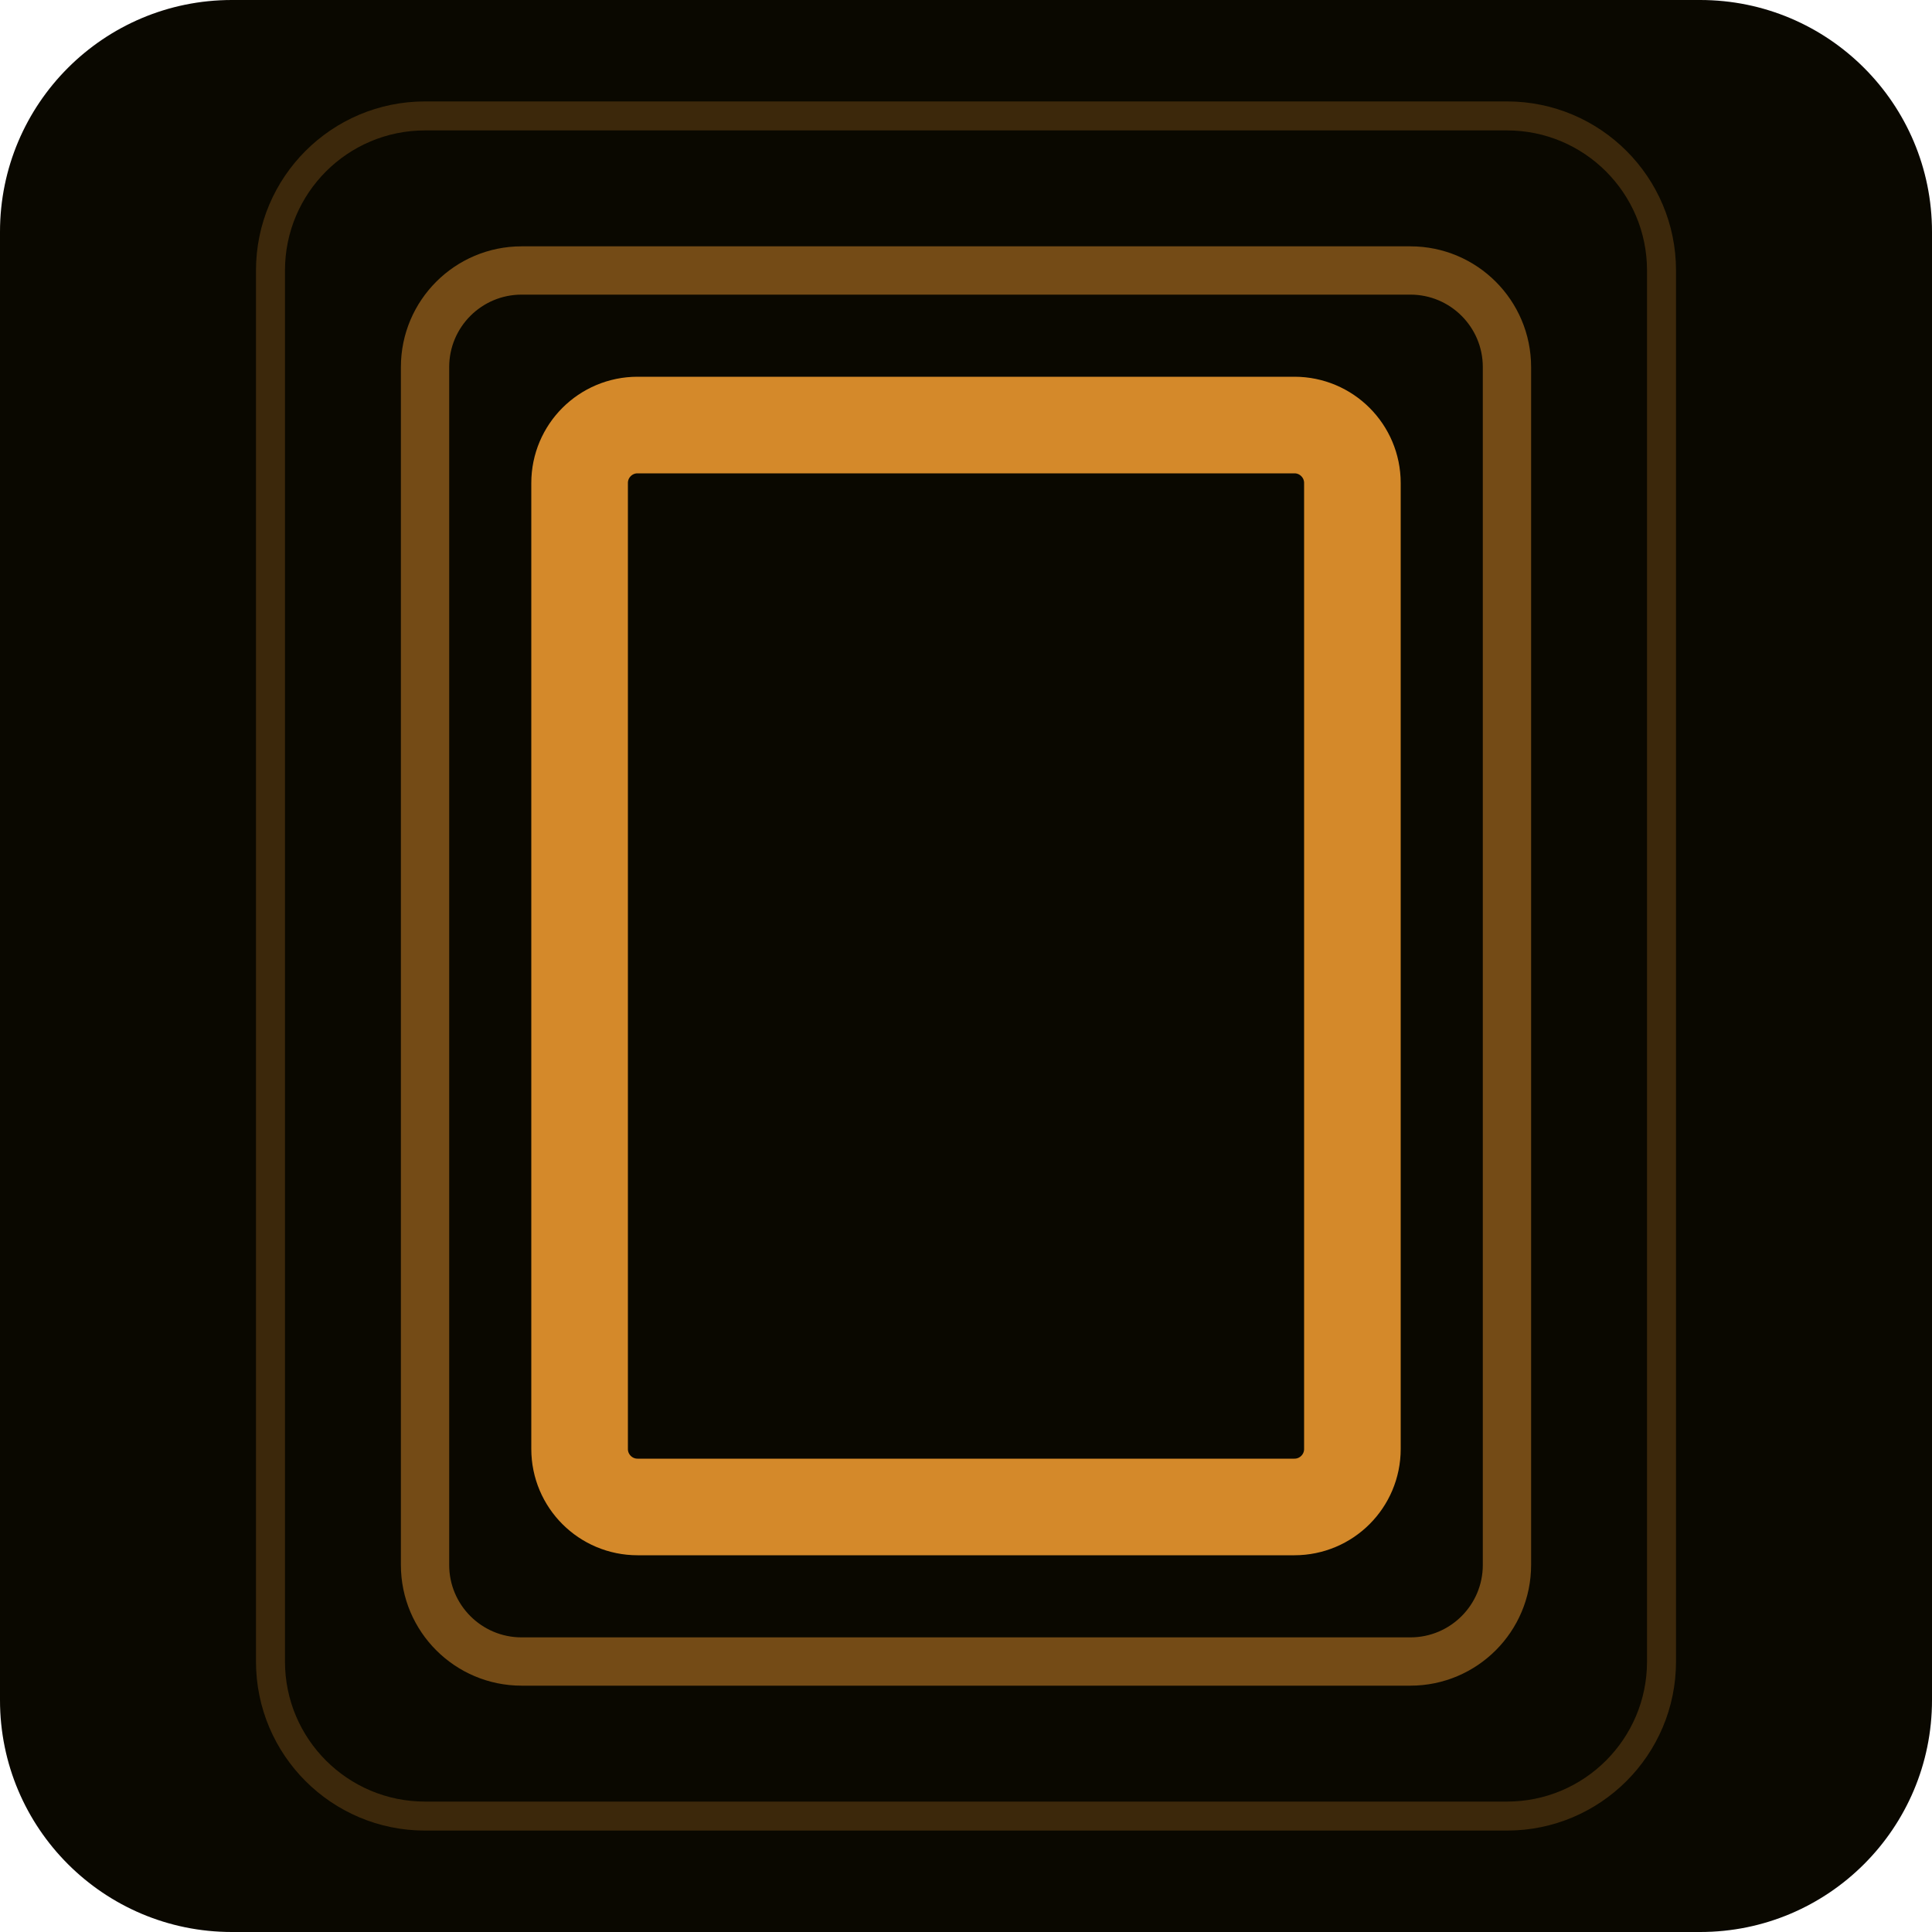
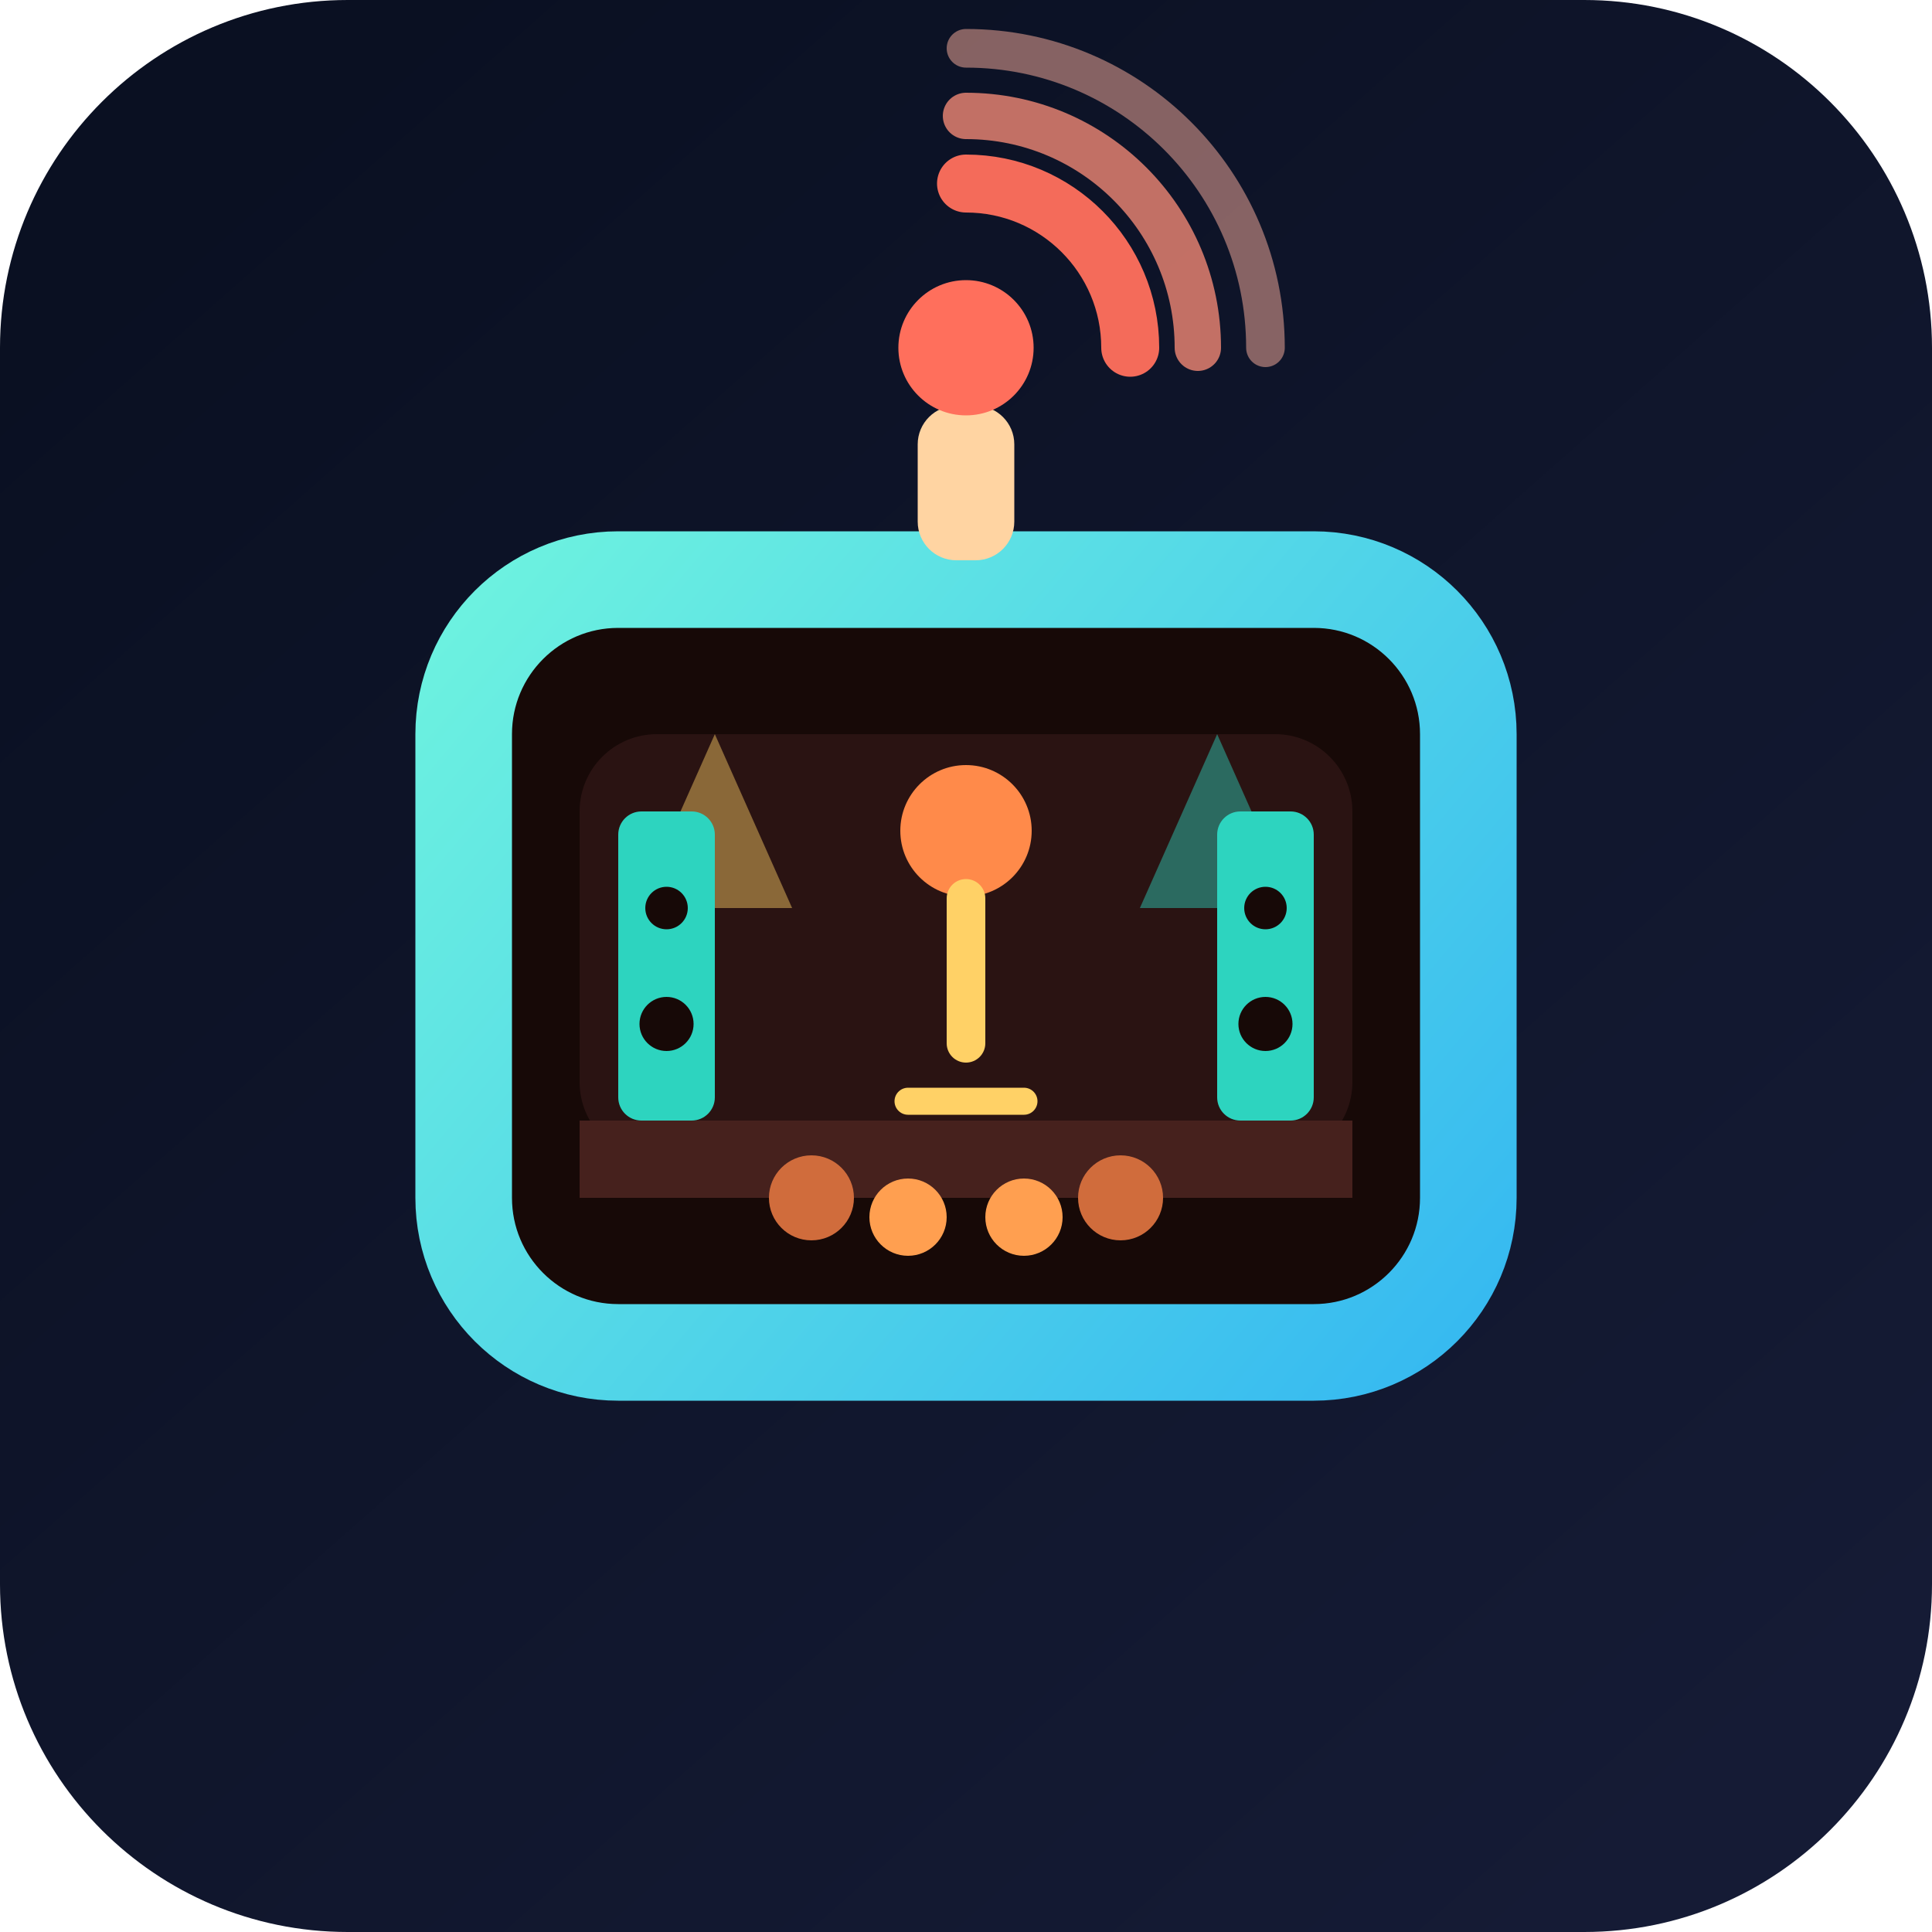
<svg xmlns="http://www.w3.org/2000/svg" viewBox="0 0 100 100">
-   <rect width="100" height="100" rx="12" fill="#0a0800" />
-   <rect x="14" y="6" width="72" height="88" rx="8" fill="none" stroke="#d4892a" stroke-width="1.5" opacity="0.25" />
-   <rect x="22" y="14" width="56" height="72" rx="5" fill="none" stroke="#d4892a" stroke-width="2.5" opacity="0.52" />
-   <rect x="30" y="22" width="40" height="56" rx="3" fill="#0a0800" stroke="#d4892a" stroke-width="5" />
+   <defs>
+     <linearGradient id="bg" x1="12" y1="8" x2="88" y2="94" gradientUnits="userSpaceOnUse">
+       <stop offset="0" stop-color="#0a1022" />
+       <stop offset="1" stop-color="#151b35" />
+     </linearGradient>
+     <linearGradient id="frame" x1="24" y1="28" x2="76" y2="72" gradientUnits="userSpaceOnUse">
+       <stop offset="0" stop-color="#6ef3df" />
+       <stop offset="1" stop-color="#35b8f1" />
+     </linearGradient>
+   </defs>
+   <rect width="100" height="100" rx="18" fill="url(#bg)" />
+   <rect x="24" y="30" width="52" height="40" rx="8" fill="#170907" stroke="url(#frame)" stroke-width="5" />
+   <rect x="30" y="38" width="40" height="22" rx="4" fill="#2a1312" />
+   <path d="M30 58h40v4H30Z" fill="#46211d" />
+   <path d="M37 38 33 47h8Z" fill="#ffd166" opacity="0.45" />
+   <path d="M63 38 59 47h8Z" fill="#2dd4bf" opacity="0.45" />
+   <rect x="32" y="42" width="5" height="16" rx="1.2" fill="#2dd4bf" />
+   <circle cx="34.5" cy="47" r="1.1" fill="#170907" />
+   <circle cx="34.5" cy="53" r="1.4" fill="#170907" />
+   <rect x="63" y="42" width="5" height="16" rx="1.2" fill="#2dd4bf" />
+   <circle cx="65.5" cy="47" r="1.1" fill="#170907" />
+   <circle cx="65.5" cy="53" r="1.4" fill="#170907" />
+   <circle cx="50" cy="43" r="3.4" fill="#ff8a4a" />
+   <rect x="49" y="45.5" width="2" height="9.5" rx="1" fill="#ffd166" />
+   <path d="M47 57h6" stroke="#ffd166" stroke-width="1.4" stroke-linecap="round" />
+   <circle cx="42" cy="62" r="2.2" fill="#d06c3c" />
+   <circle cx="47" cy="63" r="2" fill="#ff9f50" />
+   <circle cx="53" cy="63" r="2" fill="#ff9f50" />
+   <circle cx="58" cy="62" r="2.2" fill="#d06c3c" />
+   <rect x="47.5" y="21" width="5" height="8" rx="2" fill="#ffd4a2" />
+   <circle cx="50" cy="18" r="3.5" fill="#ff6f5c" />
+   <path d="M50 9.5a8.5 8.5 0 0 1 8.5 8.5" fill="none" stroke="#ff6f5c" stroke-width="3" stroke-linecap="round" opacity="0.95" />
+   <path d="M50 6a12 12 0 0 1 12 12" fill="none" stroke="#ff8f79" stroke-width="2.4" stroke-linecap="round" opacity="0.75" />
+   <path d="M50 2.5a15.5 15.5 0 0 1 15.5 15.5" fill="none" stroke="#ffb29f" stroke-width="2" stroke-linecap="round" opacity="0.5" />
</svg>
